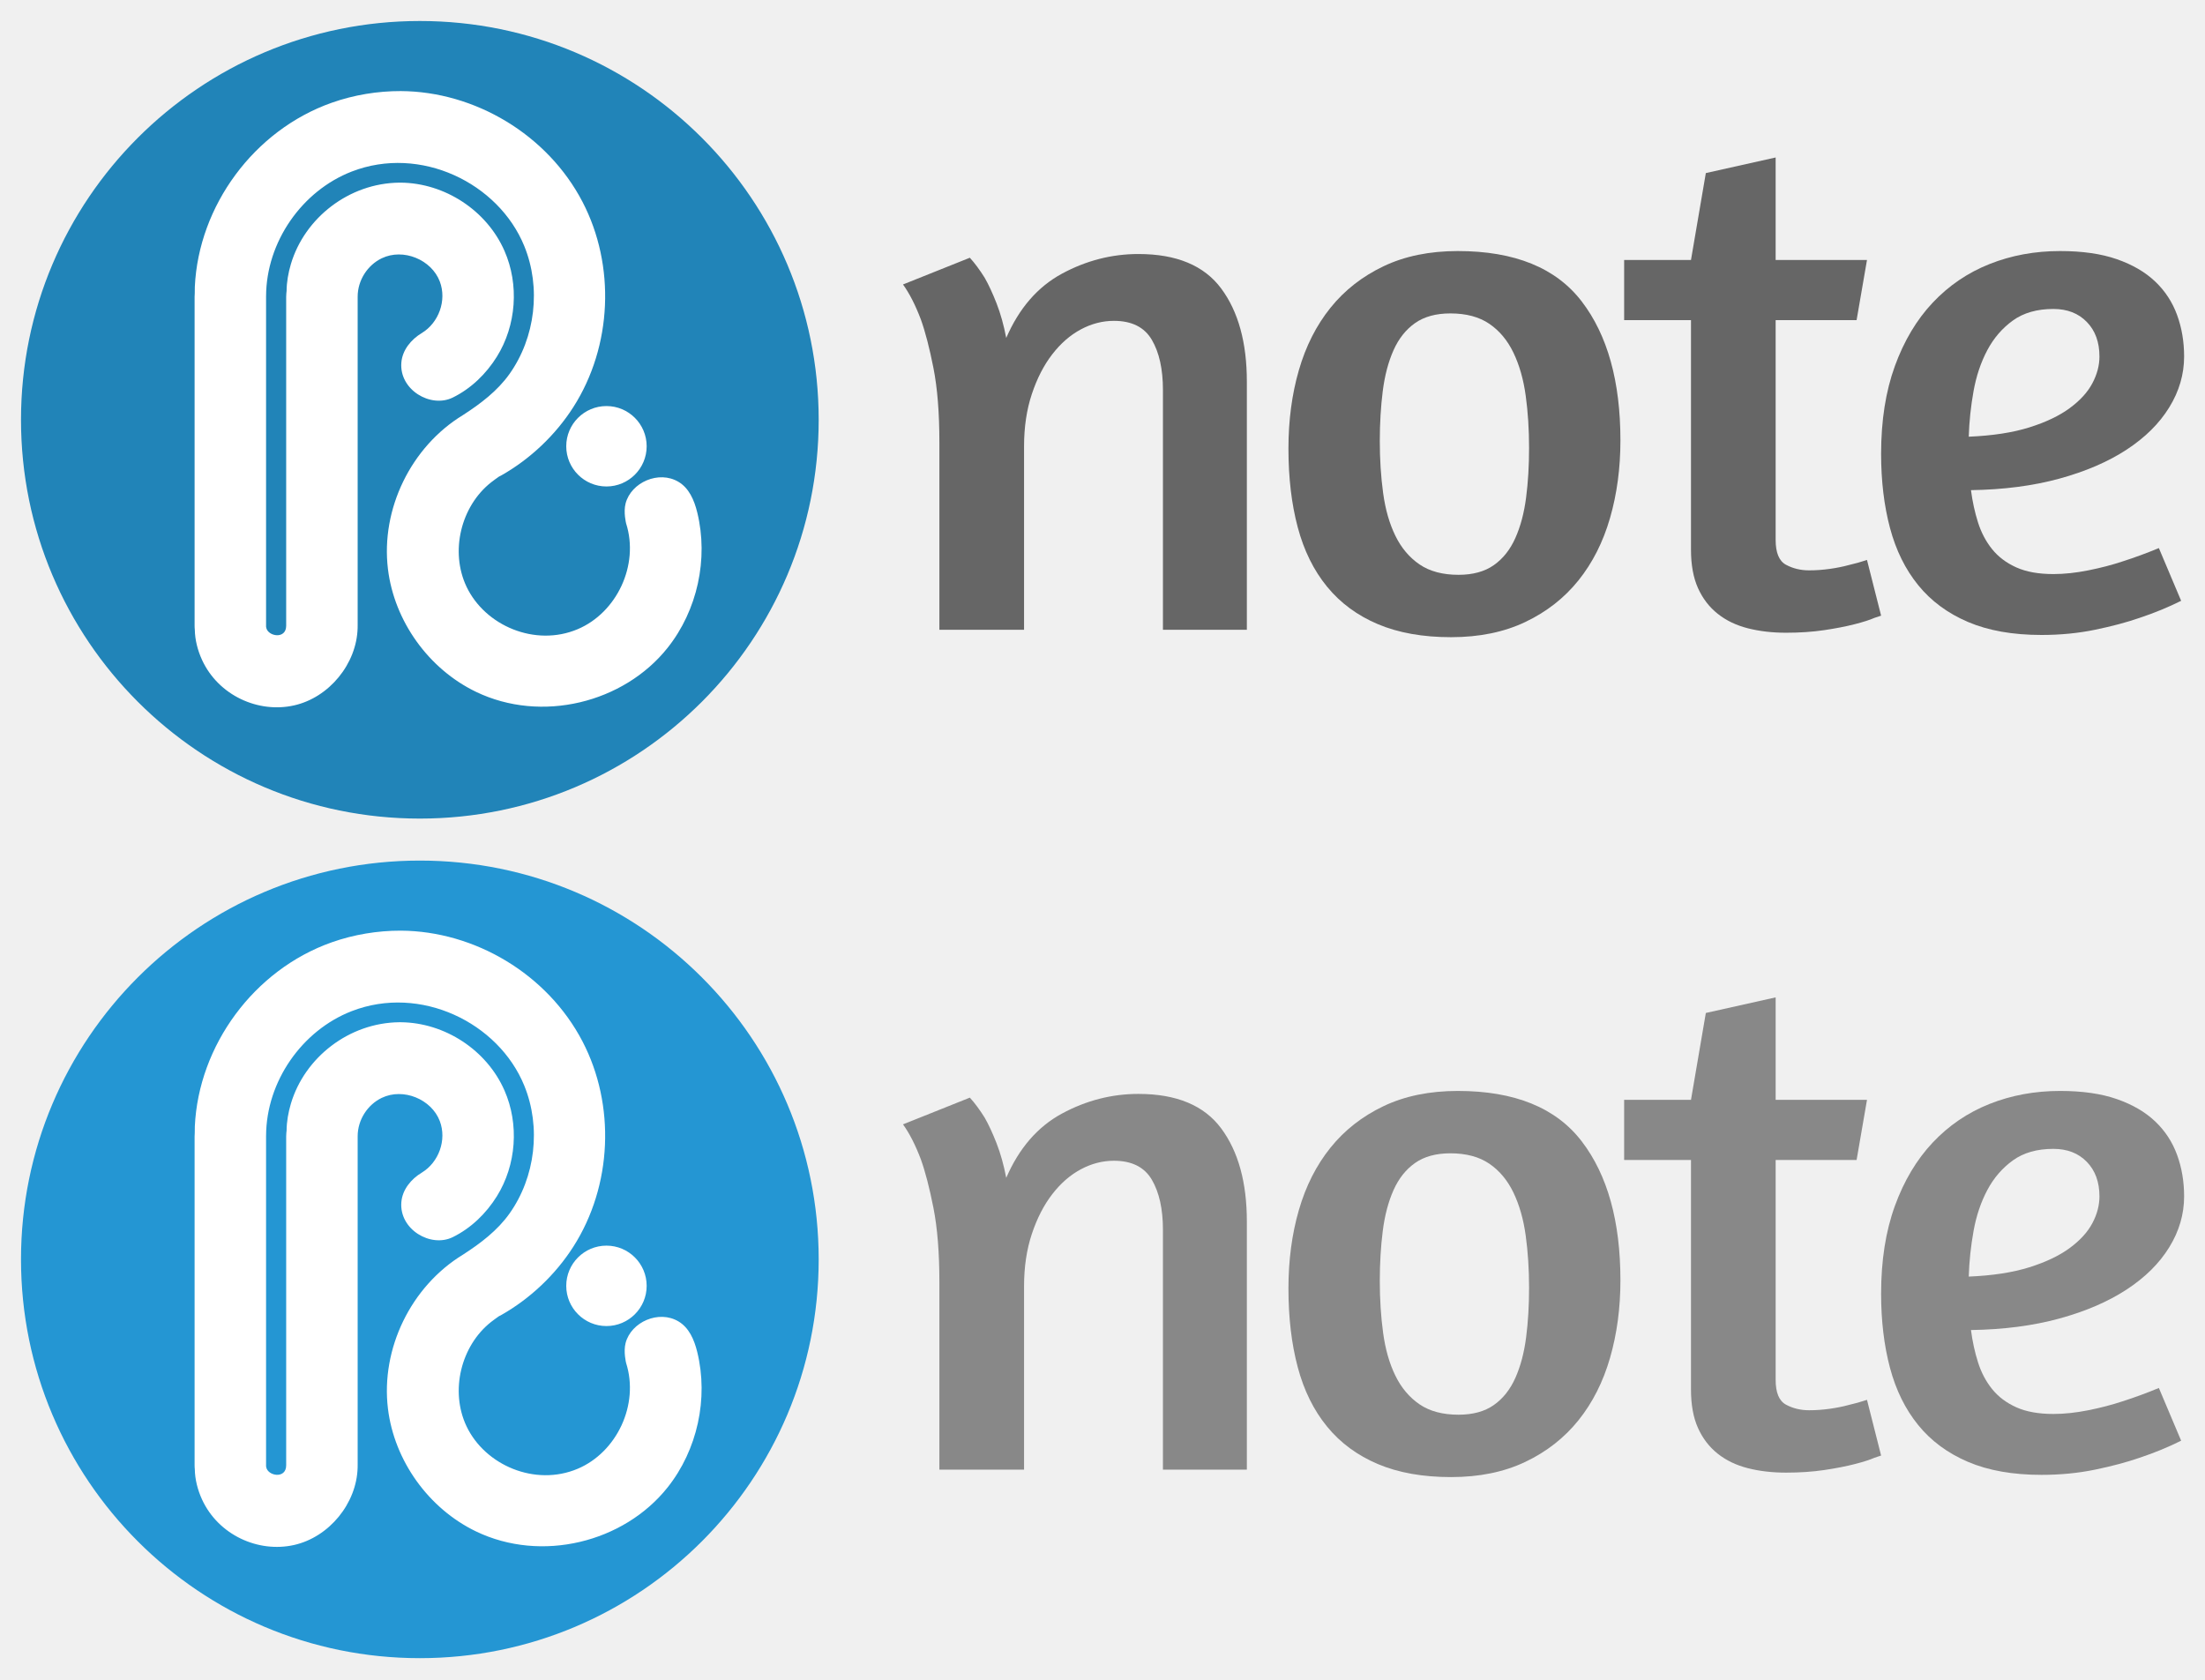
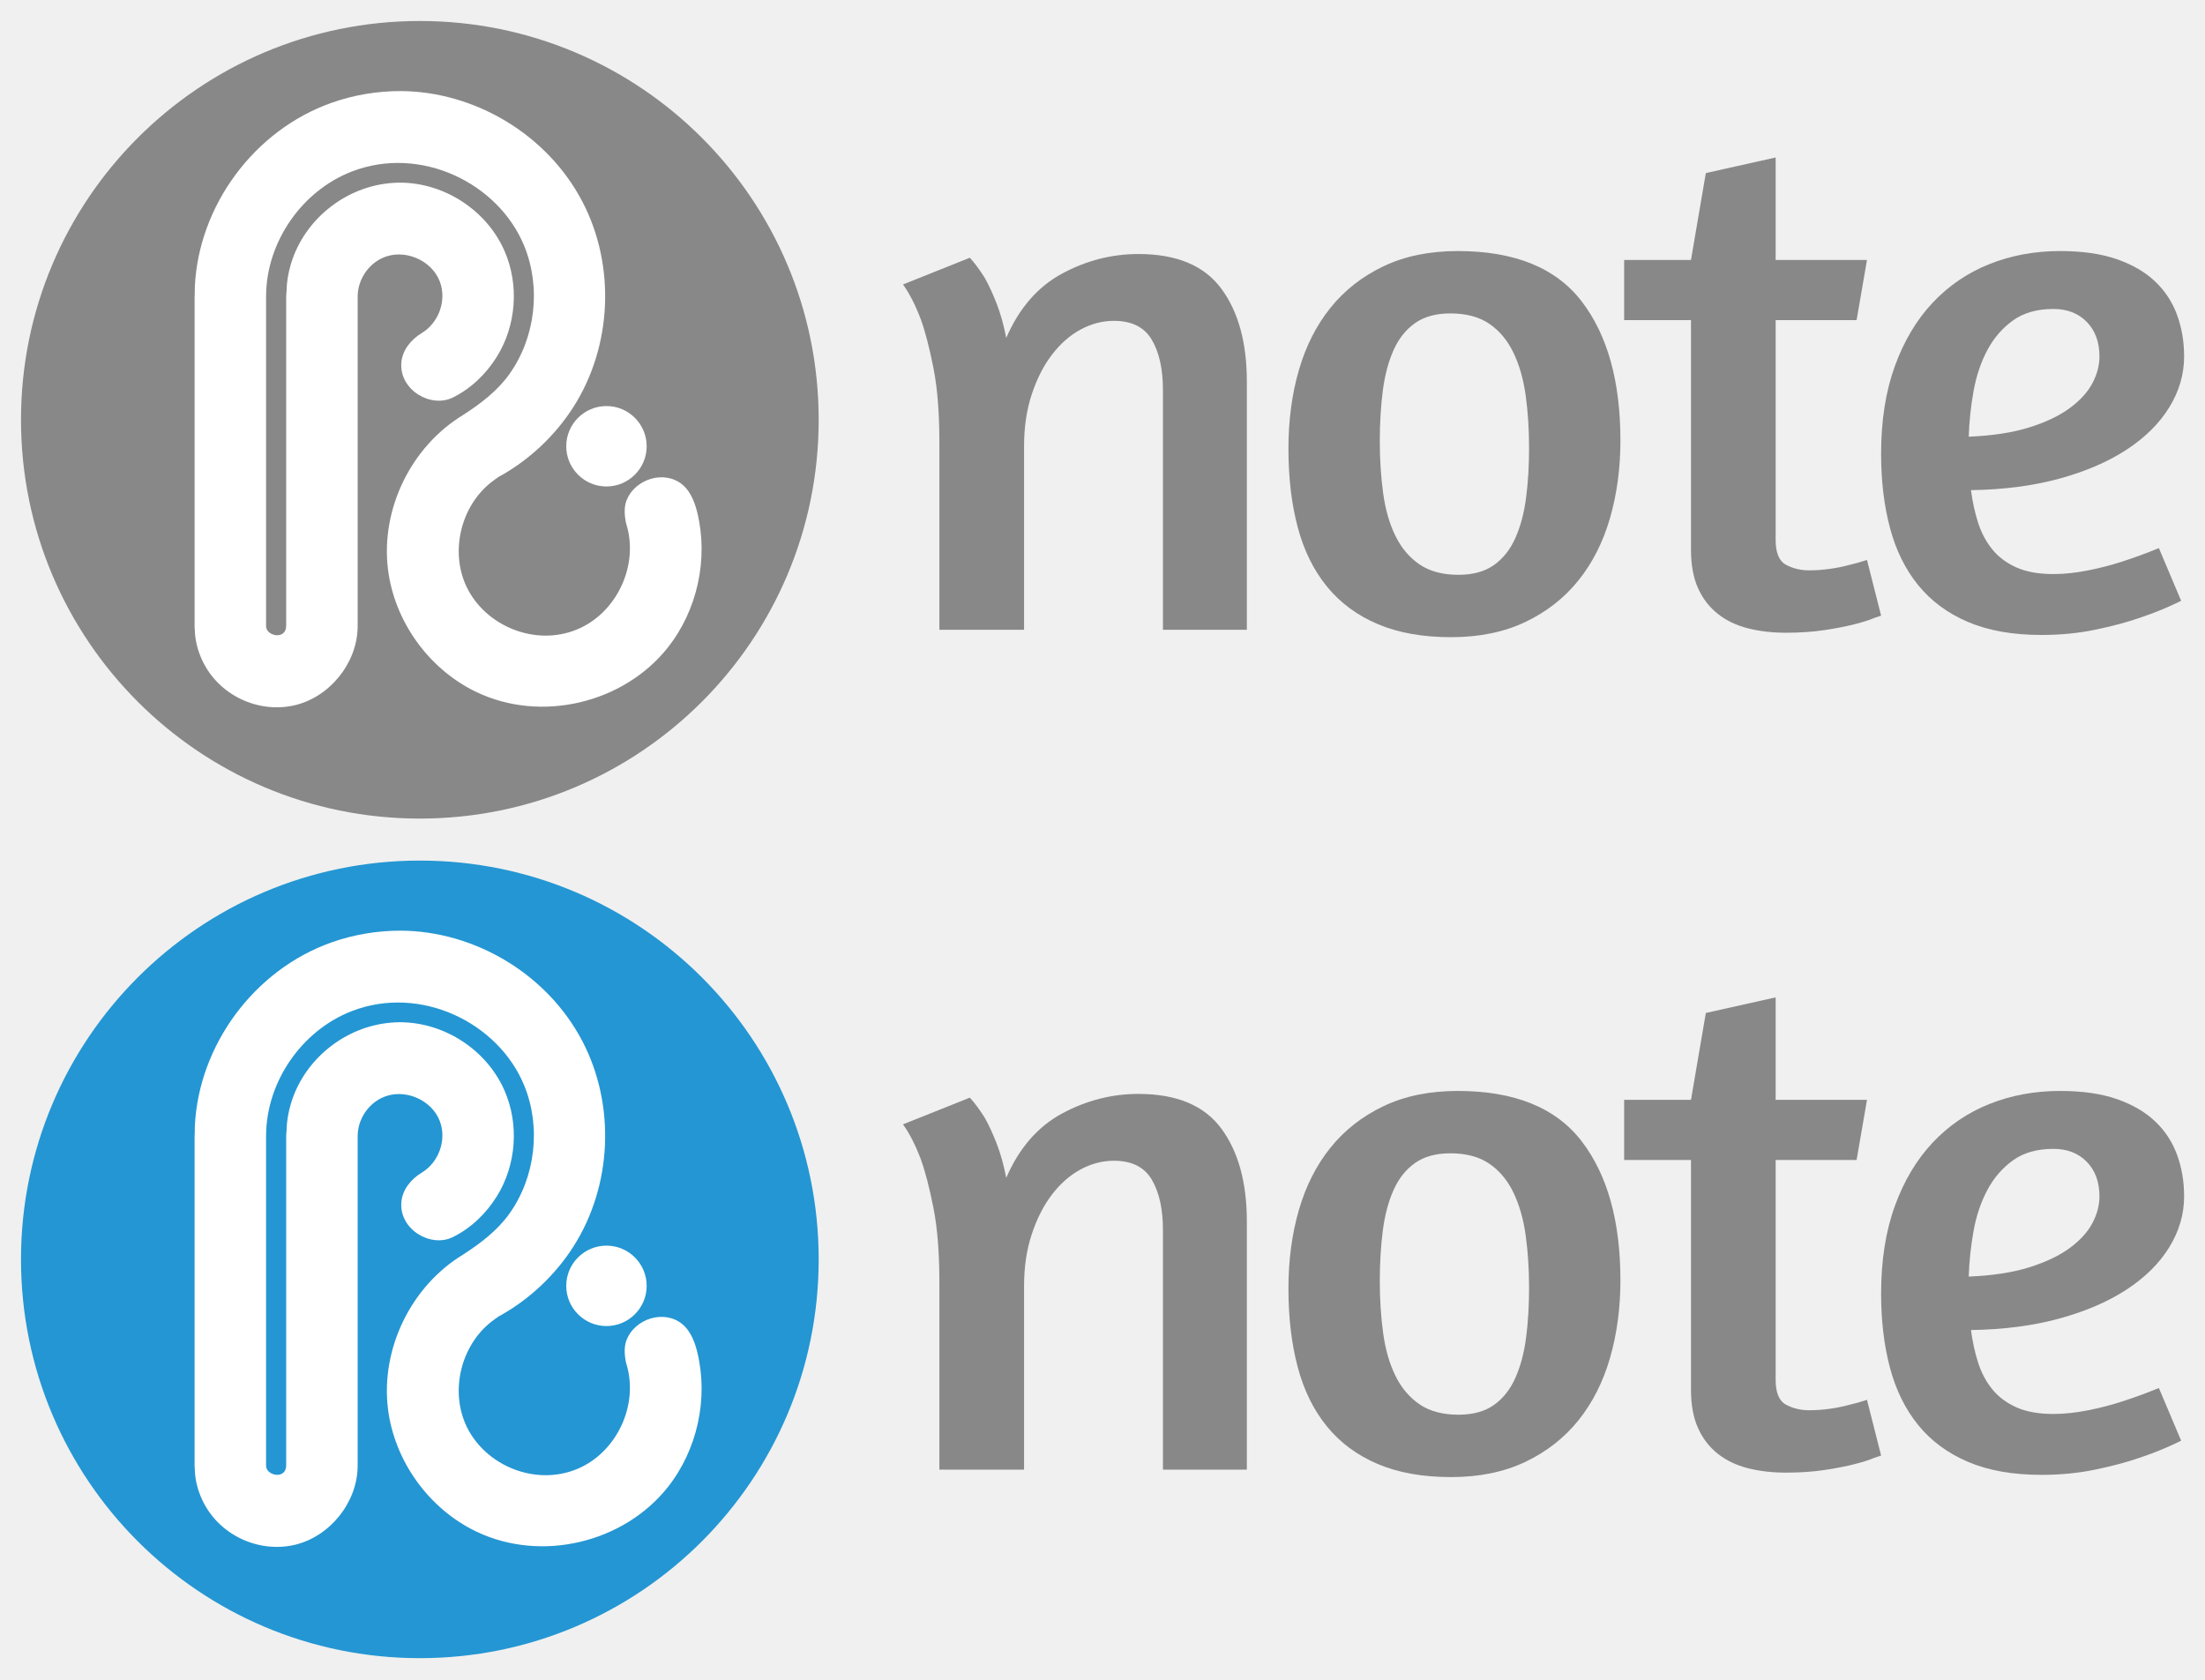
<svg xmlns="http://www.w3.org/2000/svg" width="100%" height="100%" viewBox="0 0 210 160" version="1.1" xml:space="preserve" style="fill-rule:evenodd;clip-rule:evenodd;stroke-linejoin:round;stroke-miterlimit:1.414;">
  <rect id="rnote-logo" x="0" y="0" width="210" height="160" style="fill:none;" />
  <g>
    <g>
-       <circle cx="39.985" cy="39.985" r="37.985" style="fill:#2184b8;" />
+       <circle cx="39.985" cy="39.985" r="37.985" style="fill:#888;" />
      <path d="M18.548,27.945c-0.006,-0.21 -0.003,-0.423 0.007,-0.637c0.361,-7.689 5.618,-14.904 13.047,-17.525c2.105,-0.743 4.351,-1.113 6.569,-1.108c7.051,0.04 13.968,4.137 17.308,10.556c3.144,6.043 2.845,13.731 -0.879,19.551c-1.71,2.673 -4.103,4.935 -6.836,6.489c-0.079,0.045 -0.159,0.086 -0.241,0.124c-0.259,0.185 -0.519,0.366 -0.759,0.556c-2.872,2.273 -3.923,6.582 -2.334,9.931c1.758,3.704 6.524,5.767 10.591,4.046c3.714,-1.571 5.876,-6.102 4.608,-10.075c0,0 -0.268,-1.071 -0.048,-1.902c0.529,-2.008 3.168,-3.178 5.044,-2.051c0.988,0.593 1.486,1.708 1.78,2.91c1.083,4.423 0.015,9.328 -2.829,12.901c-4.174,5.245 -12.02,7.186 -18.243,4.186c-4.506,-2.172 -7.786,-6.726 -8.387,-11.705c-0.687,-5.695 2.189,-11.634 7.133,-14.648c0.013,-0.009 0.027,-0.018 0.041,-0.027c1.649,-1.064 3.252,-2.279 4.395,-3.885c2.473,-3.476 3.04,-8.226 1.412,-12.206c-2.454,-6.002 -9.888,-9.621 -16.426,-7.087c-4.741,1.836 -8.141,6.701 -8.16,11.866c0,0 -0.001,0.006 -0.002,0.019l0.001,0.05l0,31.324c0,0.021 -0.001,0.042 -0.002,0.062c0.004,0.029 0.008,0.058 0.011,0.086c0.12,0.876 1.904,1.194 1.906,-0.139l0,-0.003l0,-0.006l0,-31.324c0.008,-0.261 0.021,-0.433 0.04,-0.563c0.005,-0.837 0.16,-1.721 0.41,-2.561c1.308,-4.394 5.534,-7.706 10.329,-7.753c0.071,0 0.071,0 0.142,0c4.182,0.041 8.181,2.64 9.872,6.505c1.403,3.204 1.137,7.079 -0.729,10.075c-1.022,1.64 -2.462,3.039 -4.204,3.893c-2.098,1.028 -5.103,-0.736 -4.891,-3.334c0.097,-1.19 0.921,-2.202 1.96,-2.822c1.594,-0.971 2.388,-3.092 1.701,-4.903c-0.787,-2.076 -3.471,-3.2 -5.53,-2.209c-1.359,0.655 -2.289,2.097 -2.292,3.652l0,0.007l0,0.013l0,31.324c-0.001,0.018 -0.001,0.036 -0.002,0.054c0.001,0.053 0.001,0.107 -0.001,0.16c-0.086,3.416 -2.71,6.627 -6.057,7.378c-3.41,0.766 -7.203,-0.948 -8.762,-4.335c-0.413,-0.898 -0.675,-1.915 -0.688,-2.881c-0.017,-0.154 -0.015,-0.205 -0.02,-0.376l0,-31.324c0.004,-0.152 0.003,-0.209 0.015,-0.329Zm39.21,10.732c2.113,0 3.829,1.716 3.829,3.829c0,2.114 -1.716,3.83 -3.829,3.83c-2.114,0 -3.83,-1.716 -3.83,-3.83c0,-2.113 1.716,-3.829 3.83,-3.829Z" style="fill:#fff;fill-rule:nonzero;" />
    </g>
-     <path d="M110.756,59.985l0,-22.846c0,-1.981 -0.354,-3.572 -1.061,-4.775c-0.707,-1.202 -1.91,-1.803 -3.607,-1.803c-1.085,0 -2.134,0.271 -3.148,0.813c-1.014,0.542 -1.921,1.332 -2.723,2.37c-0.802,1.037 -1.45,2.298 -1.945,3.784c-0.495,1.485 -0.743,3.147 -0.743,4.986l0,17.471l-8.063,0l0,-17.824c0,-2.83 -0.189,-5.199 -0.566,-7.109c-0.377,-1.91 -0.778,-3.454 -1.202,-4.633c-0.519,-1.367 -1.085,-2.475 -1.698,-3.324l6.366,-2.546c0.471,0.518 0.943,1.155 1.414,1.909c0.378,0.661 0.755,1.474 1.132,2.441c0.377,0.966 0.684,2.063 0.92,3.289c1.226,-2.83 2.994,-4.869 5.304,-6.119c2.311,-1.249 4.739,-1.874 7.286,-1.874c3.631,0 6.259,1.096 7.886,3.289c1.627,2.193 2.44,5.152 2.44,8.877l0,23.624l-7.992,0Z" style="fill:#666;fill-rule:nonzero;" />
-     <path d="M138.836,23.912c5.423,0 9.36,1.603 11.812,4.81c2.452,3.206 3.678,7.615 3.678,13.226c0,2.641 -0.33,5.105 -0.99,7.392c-0.66,2.287 -1.662,4.267 -3.006,5.941c-1.344,1.674 -3.03,2.995 -5.057,3.961c-2.028,0.967 -4.386,1.45 -7.074,1.45c-2.687,0 -5.01,-0.412 -6.967,-1.238c-1.956,-0.825 -3.571,-2.015 -4.845,-3.572c-1.273,-1.556 -2.204,-3.442 -2.793,-5.658c-0.59,-2.216 -0.885,-4.715 -0.885,-7.497c0,-2.688 0.33,-5.176 0.991,-7.463c0.66,-2.287 1.662,-4.267 3.006,-5.941c1.344,-1.674 3.029,-2.994 5.057,-3.961c2.028,-0.967 4.385,-1.45 7.073,-1.45Zm-0.707,5.941c-1.368,0 -2.488,0.307 -3.36,0.92c-0.872,0.613 -1.556,1.474 -2.051,2.582c-0.495,1.108 -0.837,2.405 -1.026,3.89c-0.188,1.485 -0.283,3.077 -0.283,4.774c0,1.745 0.106,3.395 0.319,4.951c0.212,1.556 0.601,2.912 1.167,4.067c0.565,1.156 1.332,2.063 2.298,2.724c0.967,0.66 2.205,0.99 3.714,0.99c1.367,0 2.487,-0.307 3.359,-0.92c0.873,-0.613 1.557,-1.473 2.052,-2.581c0.495,-1.109 0.837,-2.393 1.025,-3.855c0.189,-1.462 0.283,-3.042 0.283,-4.739c0,-1.745 -0.106,-3.395 -0.318,-4.951c-0.212,-1.556 -0.601,-2.924 -1.167,-4.103c-0.566,-1.179 -1.332,-2.098 -2.299,-2.758c-0.967,-0.66 -2.204,-0.991 -3.713,-0.991Z" style="fill:#666;fill-rule:nonzero;" />
-     <path d="M154.68,24.761l6.366,0l1.414,-8.276l6.649,-1.485l0,9.761l8.7,0l-0.99,5.729l-7.71,0l0,20.936c0,1.226 0.33,2.016 0.99,2.37c0.66,0.354 1.391,0.53 2.193,0.53c0.66,0 1.32,-0.047 1.98,-0.141c0.66,-0.094 1.25,-0.212 1.769,-0.354c0.613,-0.141 1.202,-0.306 1.768,-0.495l1.344,5.305l-0.637,0.212c-0.424,0.189 -1.049,0.389 -1.874,0.601c-0.825,0.213 -1.792,0.401 -2.9,0.566c-1.108,0.165 -2.323,0.248 -3.643,0.248c-1.32,0 -2.534,-0.142 -3.643,-0.425c-1.108,-0.283 -2.063,-0.742 -2.864,-1.379c-0.802,-0.636 -1.427,-1.45 -1.875,-2.44c-0.447,-0.99 -0.671,-2.216 -0.671,-3.678l0,-21.856l-6.366,0l0,-5.729Z" style="fill:#666;fill-rule:nonzero;" />
-     <path d="M179.153,43.222c0,-3.16 0.436,-5.942 1.308,-8.347c0.873,-2.404 2.075,-4.42 3.607,-6.047c1.533,-1.627 3.337,-2.853 5.411,-3.678c2.075,-0.825 4.315,-1.238 6.72,-1.238c2.122,0 3.925,0.259 5.411,0.778c1.485,0.519 2.699,1.226 3.642,2.122c0.943,0.896 1.639,1.957 2.087,3.183c0.448,1.226 0.672,2.546 0.672,3.961c0,1.697 -0.472,3.312 -1.415,4.845c-0.943,1.532 -2.298,2.876 -4.067,4.032c-1.768,1.155 -3.902,2.074 -6.401,2.758c-2.499,0.684 -5.305,1.049 -8.417,1.096c0.142,1.085 0.366,2.111 0.672,3.077c0.307,0.967 0.755,1.816 1.344,2.547c0.589,0.73 1.356,1.308 2.299,1.732c0.943,0.425 2.122,0.637 3.536,0.637c1.038,0 2.146,-0.118 3.325,-0.354c1.178,-0.235 2.263,-0.518 3.253,-0.848c1.179,-0.378 2.334,-0.802 3.466,-1.274l2.122,5.022c-1.226,0.613 -2.546,1.156 -3.961,1.627c-1.226,0.425 -2.641,0.802 -4.244,1.132c-1.603,0.33 -3.301,0.495 -5.092,0.495c-2.735,0 -5.07,-0.413 -7.003,-1.238c-1.933,-0.825 -3.513,-1.992 -4.739,-3.501c-1.226,-1.509 -2.122,-3.324 -2.688,-5.446c-0.565,-2.122 -0.848,-4.48 -0.848,-7.073Zm16.409,-13.793c-1.556,0 -2.841,0.366 -3.855,1.096c-1.013,0.731 -1.827,1.674 -2.44,2.83c-0.613,1.155 -1.049,2.452 -1.308,3.89c-0.26,1.438 -0.413,2.888 -0.46,4.35c2.263,-0.094 4.185,-0.389 5.764,-0.884c1.58,-0.495 2.865,-1.108 3.855,-1.839c0.991,-0.731 1.71,-1.521 2.158,-2.37c0.448,-0.849 0.672,-1.697 0.672,-2.546c0,-1.368 -0.401,-2.464 -1.203,-3.289c-0.801,-0.825 -1.862,-1.238 -3.183,-1.238Z" style="fill:#666;fill-rule:nonzero;" />
+     <path d="M110.756,59.985l0,-22.846c0,-1.981 -0.354,-3.572 -1.061,-4.775c-0.707,-1.202 -1.91,-1.803 -3.607,-1.803c-1.085,0 -2.134,0.271 -3.148,0.813c-1.014,0.542 -1.921,1.332 -2.723,2.37c-0.802,1.037 -1.45,2.298 -1.945,3.784c-0.495,1.485 -0.743,3.147 -0.743,4.986l0,17.471l-8.063,0l0,-17.824c0,-2.83 -0.189,-5.199 -0.566,-7.109c-0.377,-1.91 -0.778,-3.454 -1.202,-4.633c-0.519,-1.367 -1.085,-2.475 -1.698,-3.324l6.366,-2.546c0.471,0.518 0.943,1.155 1.414,1.909c0.378,0.661 0.755,1.474 1.132,2.441c0.377,0.966 0.684,2.063 0.92,3.289c1.226,-2.83 2.994,-4.869 5.304,-6.119c2.311,-1.249 4.739,-1.874 7.286,-1.874c3.631,0 6.259,1.096 7.886,3.289c1.627,2.193 2.44,5.152 2.44,8.877l0,23.624l-7.992,0Z" style="fill:#888;fill-rule:nonzero;" />
+     <path d="M138.836,23.912c5.423,0 9.36,1.603 11.812,4.81c2.452,3.206 3.678,7.615 3.678,13.226c0,2.641 -0.33,5.105 -0.99,7.392c-0.66,2.287 -1.662,4.267 -3.006,5.941c-1.344,1.674 -3.03,2.995 -5.057,3.961c-2.028,0.967 -4.386,1.45 -7.074,1.45c-2.687,0 -5.01,-0.412 -6.967,-1.238c-1.956,-0.825 -3.571,-2.015 -4.845,-3.572c-1.273,-1.556 -2.204,-3.442 -2.793,-5.658c-0.59,-2.216 -0.885,-4.715 -0.885,-7.497c0,-2.688 0.33,-5.176 0.991,-7.463c0.66,-2.287 1.662,-4.267 3.006,-5.941c1.344,-1.674 3.029,-2.994 5.057,-3.961c2.028,-0.967 4.385,-1.45 7.073,-1.45Zm-0.707,5.941c-1.368,0 -2.488,0.307 -3.36,0.92c-0.872,0.613 -1.556,1.474 -2.051,2.582c-0.495,1.108 -0.837,2.405 -1.026,3.89c-0.188,1.485 -0.283,3.077 -0.283,4.774c0,1.745 0.106,3.395 0.319,4.951c0.212,1.556 0.601,2.912 1.167,4.067c0.565,1.156 1.332,2.063 2.298,2.724c0.967,0.66 2.205,0.99 3.714,0.99c1.367,0 2.487,-0.307 3.359,-0.92c0.873,-0.613 1.557,-1.473 2.052,-2.581c0.495,-1.109 0.837,-2.393 1.025,-3.855c0.189,-1.462 0.283,-3.042 0.283,-4.739c0,-1.745 -0.106,-3.395 -0.318,-4.951c-0.212,-1.556 -0.601,-2.924 -1.167,-4.103c-0.566,-1.179 -1.332,-2.098 -2.299,-2.758c-0.967,-0.66 -2.204,-0.991 -3.713,-0.991Z" style="fill:#888;fill-rule:nonzero;" />
+     <path d="M154.68,24.761l6.366,0l1.414,-8.276l6.649,-1.485l0,9.761l8.7,0l-0.99,5.729l-7.71,0l0,20.936c0,1.226 0.33,2.016 0.99,2.37c0.66,0.354 1.391,0.53 2.193,0.53c0.66,0 1.32,-0.047 1.98,-0.141c0.66,-0.094 1.25,-0.212 1.769,-0.354c0.613,-0.141 1.202,-0.306 1.768,-0.495l1.344,5.305l-0.637,0.212c-0.424,0.189 -1.049,0.389 -1.874,0.601c-0.825,0.213 -1.792,0.401 -2.9,0.566c-1.108,0.165 -2.323,0.248 -3.643,0.248c-1.32,0 -2.534,-0.142 -3.643,-0.425c-1.108,-0.283 -2.063,-0.742 -2.864,-1.379c-0.802,-0.636 -1.427,-1.45 -1.875,-2.44c-0.447,-0.99 -0.671,-2.216 -0.671,-3.678l0,-21.856l-6.366,0l0,-5.729Z" style="fill:#888;fill-rule:nonzero;" />
+     <path d="M179.153,43.222c0,-3.16 0.436,-5.942 1.308,-8.347c0.873,-2.404 2.075,-4.42 3.607,-6.047c1.533,-1.627 3.337,-2.853 5.411,-3.678c2.075,-0.825 4.315,-1.238 6.72,-1.238c2.122,0 3.925,0.259 5.411,0.778c1.485,0.519 2.699,1.226 3.642,2.122c0.943,0.896 1.639,1.957 2.087,3.183c0.448,1.226 0.672,2.546 0.672,3.961c0,1.697 -0.472,3.312 -1.415,4.845c-0.943,1.532 -2.298,2.876 -4.067,4.032c-1.768,1.155 -3.902,2.074 -6.401,2.758c-2.499,0.684 -5.305,1.049 -8.417,1.096c0.142,1.085 0.366,2.111 0.672,3.077c0.307,0.967 0.755,1.816 1.344,2.547c0.589,0.73 1.356,1.308 2.299,1.732c0.943,0.425 2.122,0.637 3.536,0.637c1.038,0 2.146,-0.118 3.325,-0.354c1.178,-0.235 2.263,-0.518 3.253,-0.848c1.179,-0.378 2.334,-0.802 3.466,-1.274l2.122,5.022c-1.226,0.613 -2.546,1.156 -3.961,1.627c-1.226,0.425 -2.641,0.802 -4.244,1.132c-1.603,0.33 -3.301,0.495 -5.092,0.495c-2.735,0 -5.07,-0.413 -7.003,-1.238c-1.933,-0.825 -3.513,-1.992 -4.739,-3.501c-1.226,-1.509 -2.122,-3.324 -2.688,-5.446c-0.565,-2.122 -0.848,-4.48 -0.848,-7.073Zm16.409,-13.793c-1.556,0 -2.841,0.366 -3.855,1.096c-1.013,0.731 -1.827,1.674 -2.44,2.83c-0.613,1.155 -1.049,2.452 -1.308,3.89c-0.26,1.438 -0.413,2.888 -0.46,4.35c2.263,-0.094 4.185,-0.389 5.764,-0.884c1.58,-0.495 2.865,-1.108 3.855,-1.839c0.991,-0.731 1.71,-1.521 2.158,-2.37c0.448,-0.849 0.672,-1.697 0.672,-2.546c0,-1.368 -0.401,-2.464 -1.203,-3.289c-0.801,-0.825 -1.862,-1.238 -3.183,-1.238Z" style="fill:#888;fill-rule:nonzero;" />
  </g>
  <g>
    <g>
      <circle cx="39.985" cy="119.955" r="37.985" style="fill:#2496d3;" />
      <path d="M18.548,107.915c-0.006,-0.209 -0.003,-0.422 0.007,-0.637c0.361,-7.689 5.618,-14.904 13.047,-17.525c2.105,-0.742 4.351,-1.112 6.569,-1.108c7.051,0.041 13.968,4.137 17.308,10.556c3.144,6.043 2.845,13.731 -0.879,19.551c-1.71,2.673 -4.103,4.935 -6.836,6.489c-0.079,0.045 -0.159,0.086 -0.241,0.125c-0.259,0.184 -0.519,0.365 -0.759,0.555c-2.872,2.273 -3.923,6.582 -2.334,9.931c1.758,3.704 6.524,5.767 10.591,4.047c3.714,-1.571 5.876,-6.102 4.608,-10.076c0,0 -0.268,-1.071 -0.048,-1.902c0.529,-2.008 3.168,-3.178 5.044,-2.051c0.988,0.594 1.486,1.708 1.78,2.91c1.083,4.424 0.015,9.329 -2.829,12.902c-4.174,5.245 -12.02,7.185 -18.243,4.185c-4.506,-2.171 -7.786,-6.726 -8.387,-11.705c-0.687,-5.694 2.189,-11.634 7.133,-14.648c0.013,-0.009 0.027,-0.018 0.041,-0.027c1.649,-1.064 3.252,-2.279 4.395,-3.885c2.473,-3.475 3.04,-8.226 1.412,-12.206c-2.454,-6.002 -9.888,-9.621 -16.426,-7.087c-4.741,1.837 -8.141,6.702 -8.16,11.866c0,0 -0.001,0.007 -0.002,0.019l0.001,0.051l0,31.323c0,0.021 -0.001,0.042 -0.002,0.063c0.004,0.028 0.008,0.057 0.011,0.086c0.12,0.875 1.904,1.194 1.906,-0.14l0,-0.003l0,-0.006l0,-31.323c0.008,-0.262 0.021,-0.433 0.04,-0.564c0.005,-0.837 0.16,-1.721 0.41,-2.56c1.308,-4.395 5.534,-7.707 10.329,-7.753c0.071,-0.001 0.071,-0.001 0.142,0c4.182,0.04 8.181,2.64 9.872,6.504c1.403,3.204 1.137,7.079 -0.729,10.075c-1.022,1.64 -2.462,3.039 -4.204,3.893c-2.098,1.029 -5.103,-0.736 -4.891,-3.334c0.097,-1.19 0.921,-2.202 1.96,-2.822c1.594,-0.971 2.388,-3.091 1.701,-4.903c-0.787,-2.076 -3.471,-3.199 -5.53,-2.208c-1.359,0.654 -2.289,2.096 -2.292,3.651l0,0.007l0,0.014l0,31.323c-0.001,0.018 -0.001,0.036 -0.002,0.055c0.001,0.053 0.001,0.106 -0.001,0.159c-0.086,3.417 -2.71,6.627 -6.057,7.379c-3.41,0.765 -7.203,-0.949 -8.762,-4.335c-0.413,-0.899 -0.675,-1.915 -0.688,-2.881c-0.017,-0.155 -0.015,-0.206 -0.02,-0.377l0,-31.323c0.004,-0.153 0.003,-0.21 0.015,-0.33Zm39.21,10.732c2.113,0 3.829,1.716 3.829,3.83c0,2.113 -1.716,3.829 -3.829,3.829c-2.114,0 -3.83,-1.716 -3.83,-3.829c0,-2.114 1.716,-3.83 3.83,-3.83Z" style="fill:#fff;fill-rule:nonzero;" />
    </g>
    <path d="M110.756,139.985l0,-22.846c0,-1.981 -0.354,-3.572 -1.061,-4.775c-0.707,-1.202 -1.91,-1.803 -3.607,-1.803c-1.085,0 -2.134,0.271 -3.148,0.813c-1.014,0.542 -1.921,1.332 -2.723,2.37c-0.802,1.037 -1.45,2.298 -1.945,3.784c-0.495,1.485 -0.743,3.147 -0.743,4.986l0,17.471l-8.063,0l0,-17.824c0,-2.83 -0.189,-5.199 -0.566,-7.109c-0.377,-1.91 -0.778,-3.454 -1.202,-4.633c-0.519,-1.367 -1.085,-2.475 -1.698,-3.324l6.366,-2.546c0.471,0.518 0.943,1.155 1.414,1.909c0.378,0.661 0.755,1.474 1.132,2.441c0.377,0.966 0.684,2.063 0.92,3.289c1.226,-2.83 2.994,-4.869 5.304,-6.119c2.311,-1.249 4.739,-1.874 7.286,-1.874c3.631,0 6.259,1.096 7.886,3.289c1.627,2.193 2.44,5.152 2.44,8.877l0,23.624l-7.992,0Z" style="fill:#888;fill-rule:nonzero;" />
    <path d="M138.836,103.912c5.423,0 9.36,1.603 11.812,4.81c2.452,3.206 3.678,7.615 3.678,13.226c0,2.641 -0.33,5.105 -0.99,7.392c-0.66,2.287 -1.662,4.267 -3.006,5.941c-1.344,1.674 -3.03,2.995 -5.057,3.961c-2.028,0.967 -4.386,1.45 -7.074,1.45c-2.687,0 -5.01,-0.412 -6.967,-1.238c-1.956,-0.825 -3.571,-2.015 -4.845,-3.572c-1.273,-1.556 -2.204,-3.442 -2.793,-5.658c-0.59,-2.216 -0.885,-4.715 -0.885,-7.497c0,-2.688 0.33,-5.176 0.991,-7.463c0.66,-2.287 1.662,-4.267 3.006,-5.941c1.344,-1.674 3.029,-2.994 5.057,-3.961c2.028,-0.967 4.385,-1.45 7.073,-1.45Zm-0.707,5.941c-1.368,0 -2.488,0.307 -3.36,0.92c-0.872,0.613 -1.556,1.474 -2.051,2.582c-0.495,1.108 -0.837,2.405 -1.026,3.89c-0.188,1.485 -0.283,3.077 -0.283,4.774c0,1.745 0.106,3.395 0.319,4.951c0.212,1.556 0.601,2.912 1.167,4.067c0.565,1.156 1.332,2.063 2.298,2.724c0.967,0.66 2.205,0.99 3.714,0.99c1.367,0 2.487,-0.307 3.359,-0.92c0.873,-0.613 1.557,-1.473 2.052,-2.581c0.495,-1.109 0.837,-2.393 1.025,-3.855c0.189,-1.462 0.283,-3.042 0.283,-4.739c0,-1.745 -0.106,-3.395 -0.318,-4.951c-0.212,-1.556 -0.601,-2.924 -1.167,-4.103c-0.566,-1.179 -1.332,-2.098 -2.299,-2.758c-0.967,-0.66 -2.204,-0.991 -3.713,-0.991Z" style="fill:#888;fill-rule:nonzero;" />
    <path d="M154.68,104.761l6.366,0l1.414,-8.276l6.649,-1.485l0,9.761l8.7,0l-0.99,5.729l-7.71,0l0,20.936c0,1.226 0.33,2.016 0.99,2.37c0.66,0.354 1.391,0.53 2.193,0.53c0.66,0 1.32,-0.047 1.98,-0.141c0.66,-0.094 1.25,-0.212 1.769,-0.354c0.613,-0.141 1.202,-0.306 1.768,-0.495l1.344,5.305l-0.637,0.212c-0.424,0.189 -1.049,0.389 -1.874,0.601c-0.825,0.213 -1.792,0.401 -2.9,0.566c-1.108,0.165 -2.323,0.248 -3.643,0.248c-1.32,0 -2.534,-0.142 -3.643,-0.425c-1.108,-0.283 -2.063,-0.742 -2.864,-1.379c-0.802,-0.636 -1.427,-1.45 -1.875,-2.44c-0.447,-0.99 -0.671,-2.216 -0.671,-3.678l0,-21.856l-6.366,0l0,-5.729Z" style="fill:#888;fill-rule:nonzero;" />
    <path d="M179.153,123.222c0,-3.16 0.436,-5.942 1.308,-8.347c0.873,-2.404 2.075,-4.42 3.607,-6.047c1.533,-1.627 3.337,-2.853 5.411,-3.678c2.075,-0.825 4.315,-1.238 6.72,-1.238c2.122,0 3.925,0.259 5.411,0.778c1.485,0.519 2.699,1.226 3.642,2.122c0.943,0.896 1.639,1.957 2.087,3.183c0.448,1.226 0.672,2.546 0.672,3.961c0,1.697 -0.472,3.312 -1.415,4.845c-0.943,1.532 -2.298,2.876 -4.067,4.032c-1.768,1.155 -3.902,2.074 -6.401,2.758c-2.499,0.684 -5.305,1.049 -8.417,1.096c0.142,1.085 0.366,2.111 0.672,3.077c0.307,0.967 0.755,1.816 1.344,2.547c0.589,0.73 1.356,1.308 2.299,1.732c0.943,0.425 2.122,0.637 3.536,0.637c1.038,0 2.146,-0.118 3.325,-0.354c1.178,-0.235 2.263,-0.518 3.253,-0.848c1.179,-0.378 2.334,-0.802 3.466,-1.274l2.122,5.022c-1.226,0.613 -2.546,1.156 -3.961,1.627c-1.226,0.425 -2.641,0.802 -4.244,1.132c-1.603,0.33 -3.301,0.495 -5.092,0.495c-2.735,0 -5.07,-0.413 -7.003,-1.238c-1.933,-0.825 -3.513,-1.992 -4.739,-3.501c-1.226,-1.509 -2.122,-3.324 -2.688,-5.446c-0.565,-2.122 -0.848,-4.48 -0.848,-7.073Zm16.409,-13.793c-1.556,0 -2.841,0.366 -3.855,1.096c-1.013,0.731 -1.827,1.674 -2.44,2.83c-0.613,1.155 -1.049,2.452 -1.308,3.89c-0.26,1.438 -0.413,2.888 -0.46,4.35c2.263,-0.094 4.185,-0.389 5.764,-0.884c1.58,-0.495 2.865,-1.108 3.855,-1.839c0.991,-0.731 1.71,-1.521 2.158,-2.37c0.448,-0.849 0.672,-1.697 0.672,-2.546c0,-1.368 -0.401,-2.464 -1.203,-3.289c-0.801,-0.825 -1.862,-1.238 -3.183,-1.238Z" style="fill:#888;fill-rule:nonzero;" />
  </g>
</svg>
